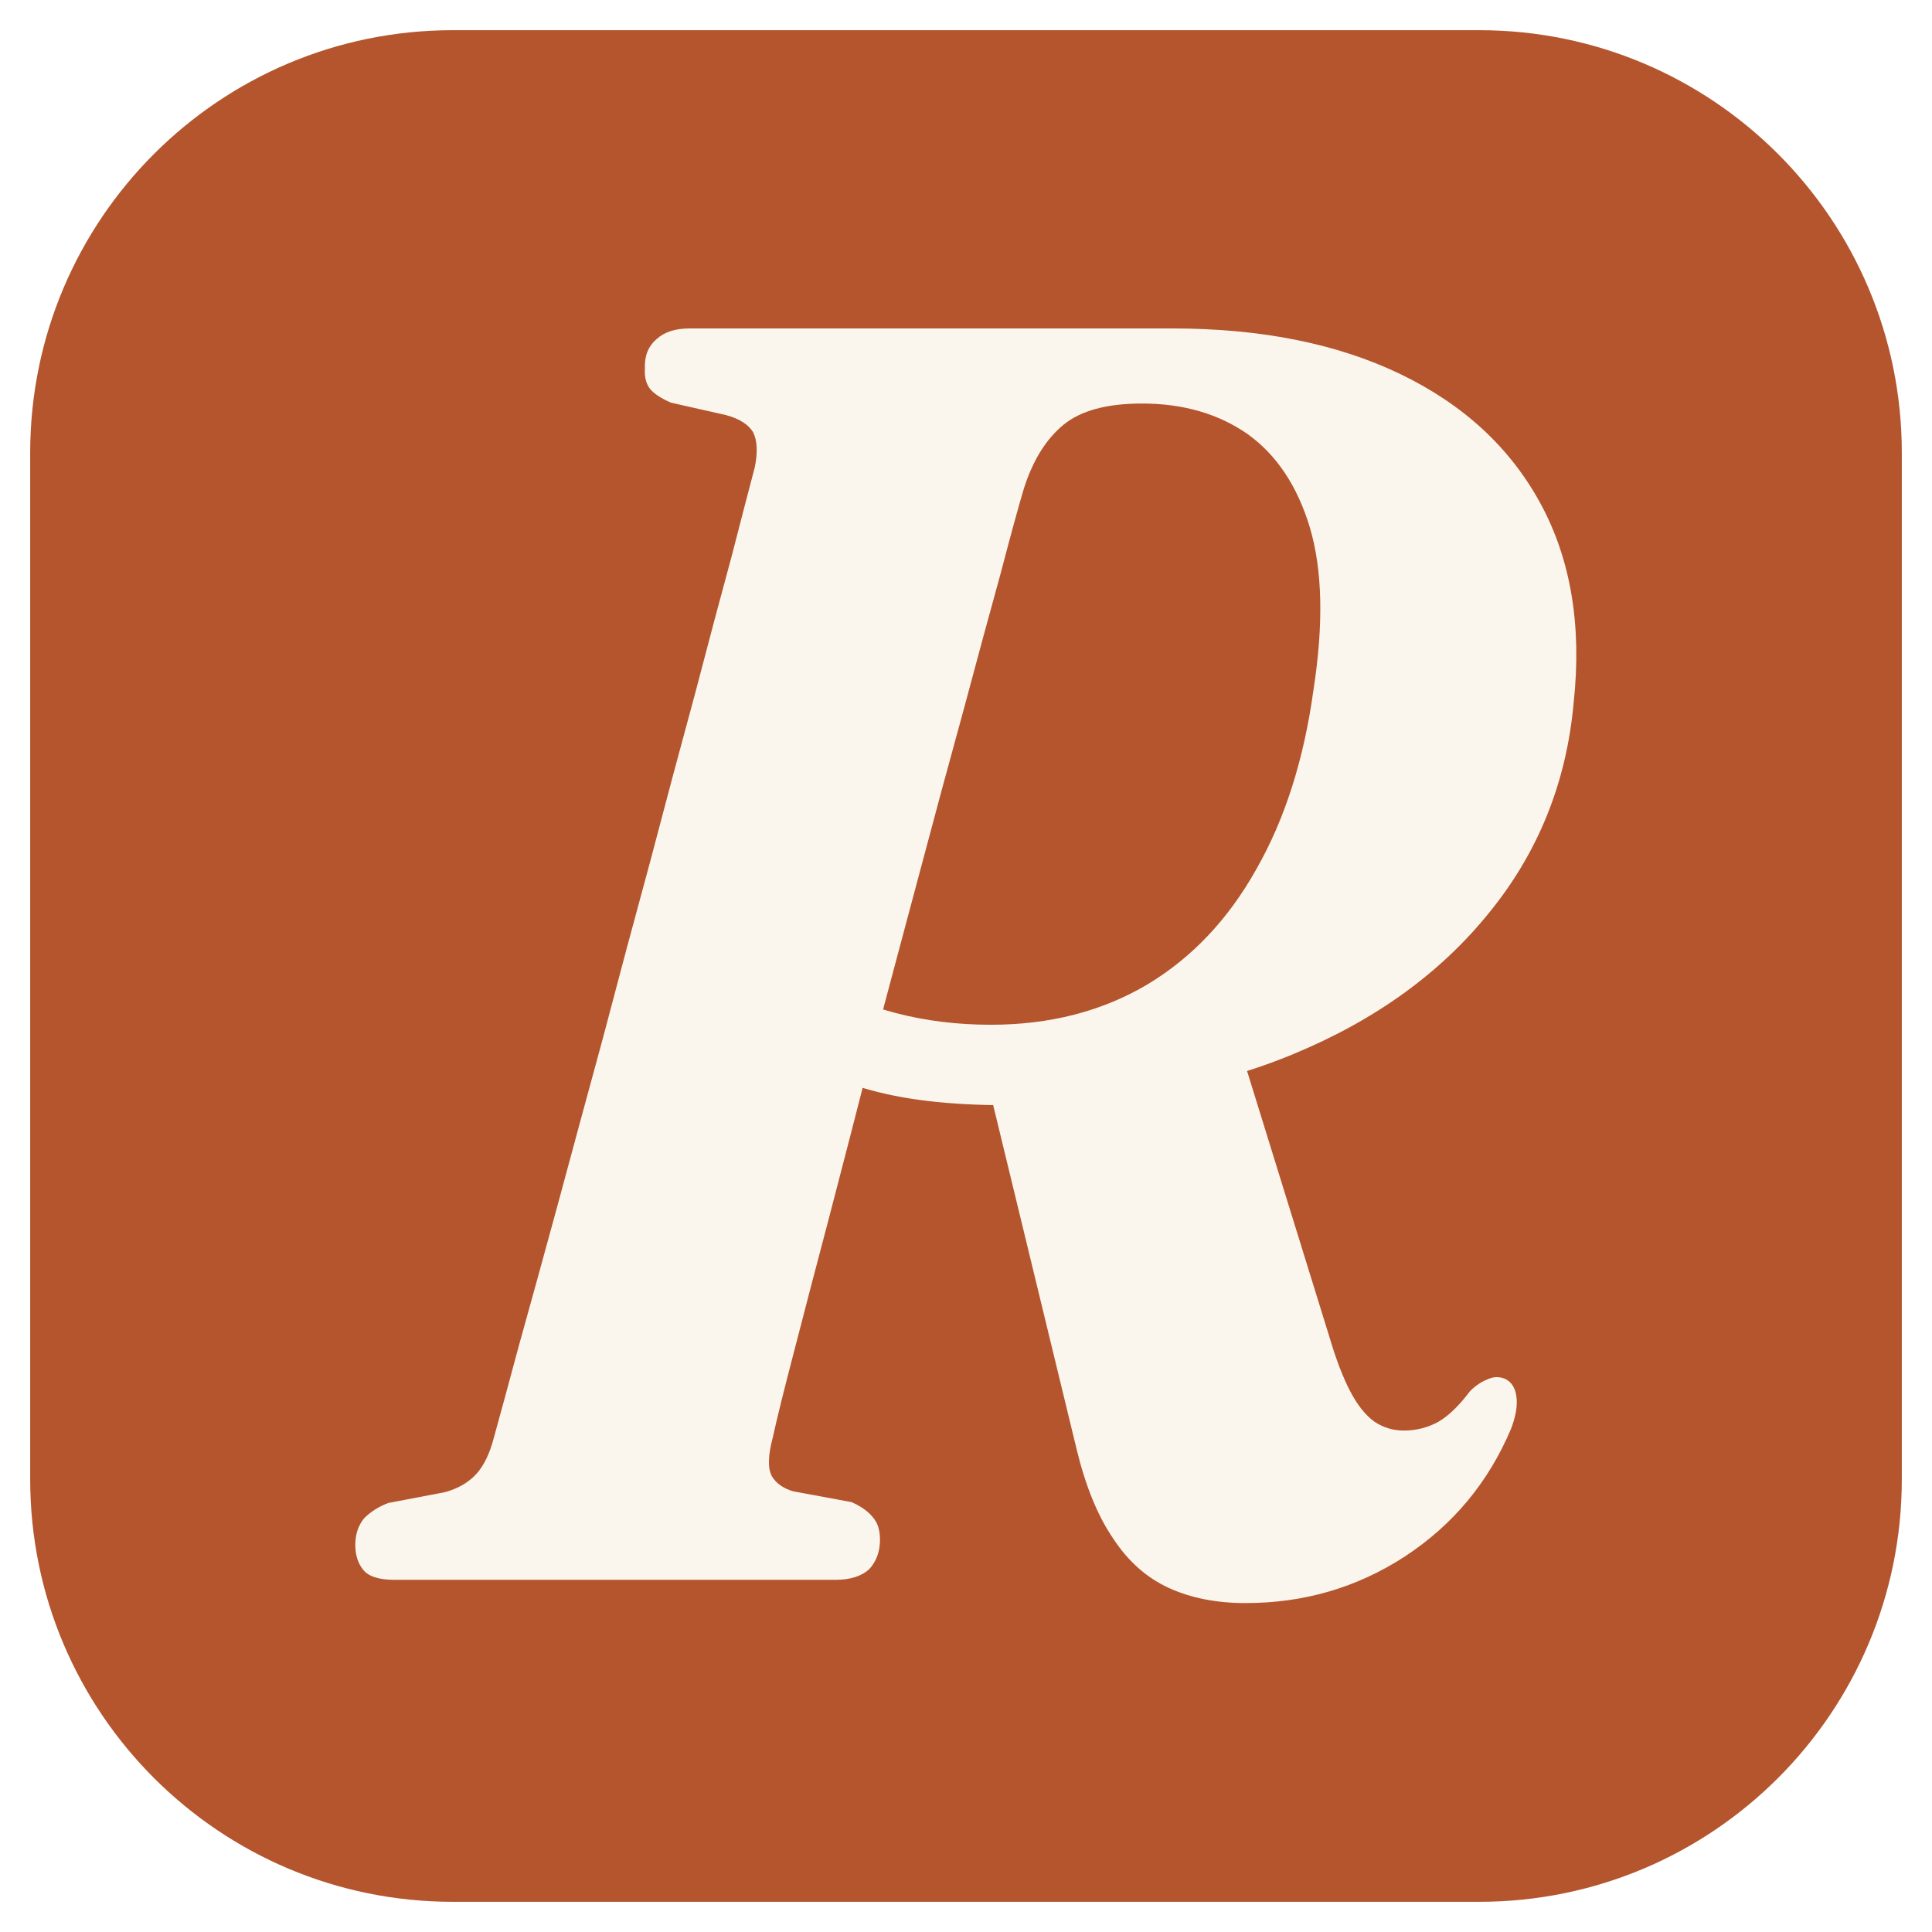
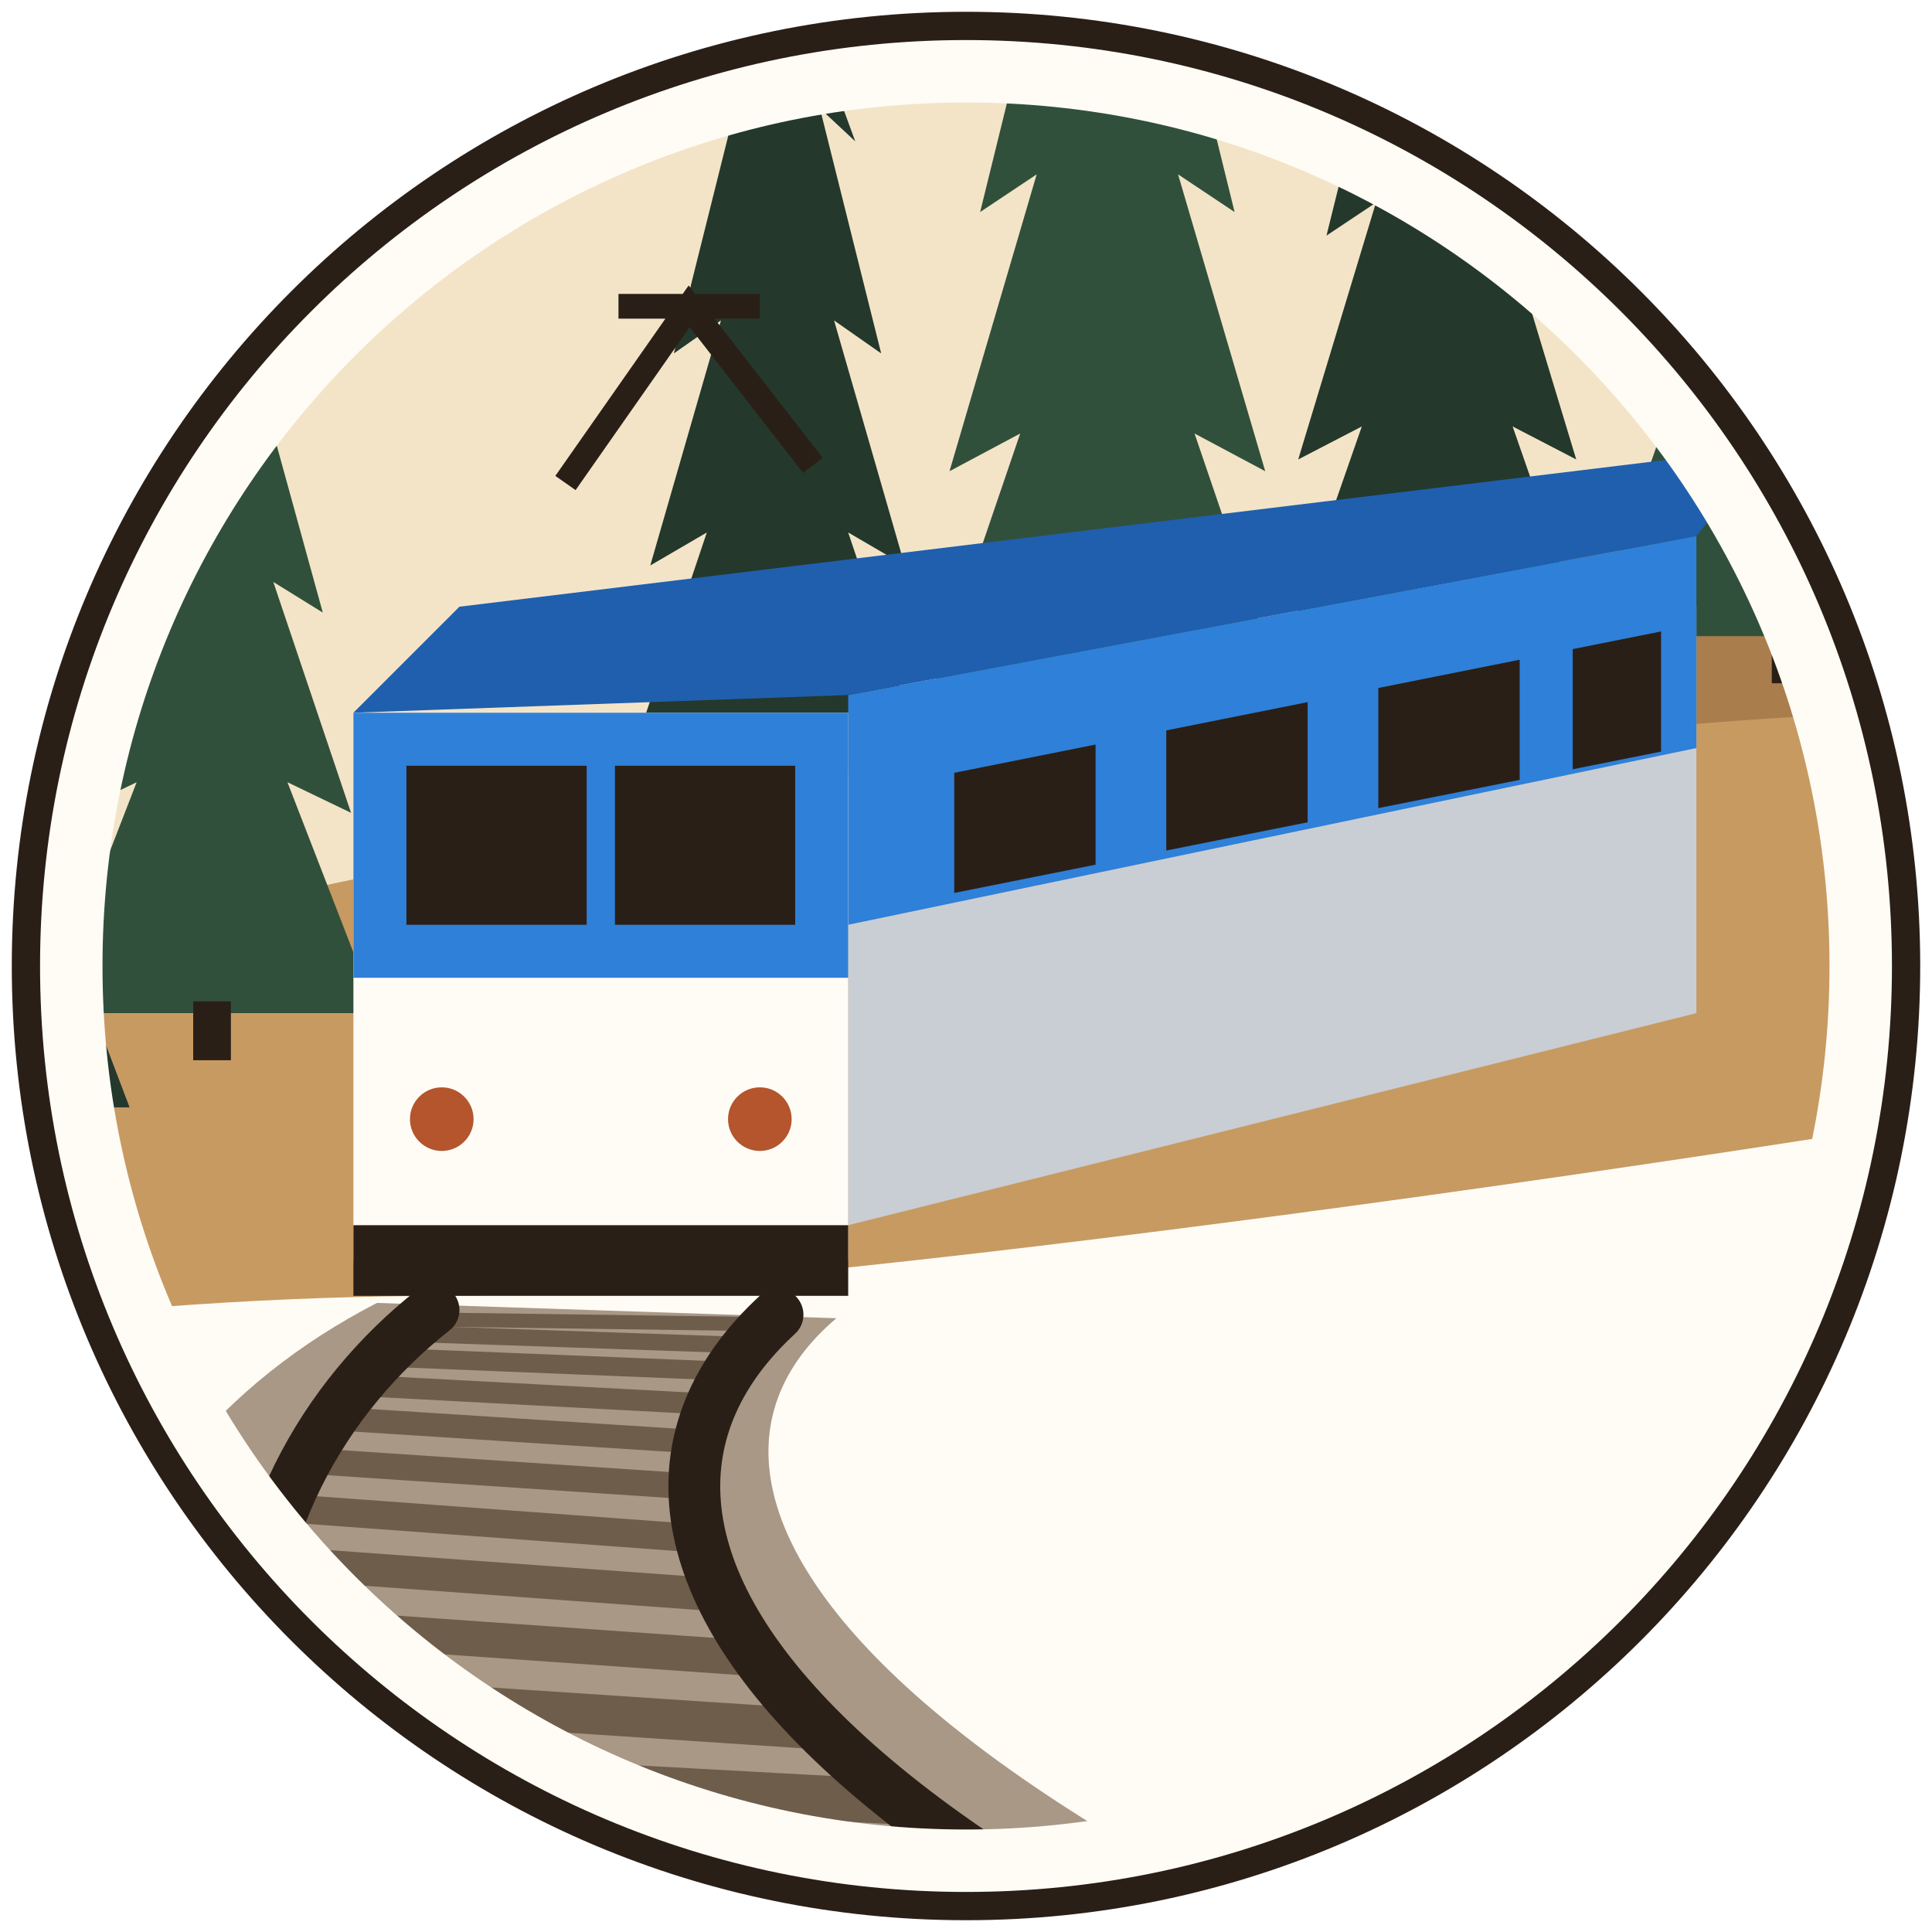
- <svg xmlns="http://www.w3.org/2000/svg" viewBox="0 0 64 64">
-   <rect x="1" y="1" width="62" height="62" rx="14" fill="#b4552d" />
-   <path fill="#fbf6ed" transform="translate(11.77 10.88) scale(0.02961)" d="M456 801 512 727Q555 753 605 766Q655 779 711 779Q810 779 886 734Q961 689 1008 605Q1056 521 1072 404Q1089 294 1068 223Q1047 153 998 118Q949 84 880 84Q821 84 792 108Q763 132 748 179Q739 209 722 274Q704 339 681 425Q657 512 631 610Q605 707 579 805Q554 903 531 991Q508 1078 491 1144Q474 1209 467 1241Q459 1271 466 1284Q473 1296 490 1301L555 1313Q571 1320 579 1330Q587 1339 587 1355Q587 1375 575 1388Q562 1400 537 1400H44Q18 1400 9 1389Q0 1378 0 1361Q0 1343 10 1331Q21 1320 37 1314L100 1302Q122 1296 135 1282Q148 1268 155 1241Q165 1205 183 1138Q202 1070 226 982Q250 893 277 794Q303 695 330 596Q356 497 380 409Q403 321 421 255Q438 189 447 155Q452 130 445 116Q437 103 415 97L353 83Q337 76 330 68Q323 59 324 45Q323 24 337 12Q350 0 374 0H914Q1063 0 1169 51Q1275 102 1326 196Q1377 290 1363 419Q1351 552 1269 653Q1187 755 1049 812Q911 869 728 869Q632 869 569 850Q506 831 456 801ZM710 854 990 806 1090 1129Q1101 1166 1113 1189Q1125 1212 1140 1223Q1155 1233 1173 1233Q1194 1233 1212 1223Q1229 1213 1247 1189Q1256 1180 1266 1176Q1276 1171 1286 1175Q1297 1180 1299 1195Q1301 1210 1293 1231Q1255 1321 1174 1374Q1094 1426 996 1426Q947 1426 910 1409Q873 1392 848 1354Q822 1316 807 1254Z" />
+ <svg xmlns="http://www.w3.org/2000/svg" viewBox="25 29 82 82">
+   <clipPath id="c">
+     <circle cx="66" cy="70" r="38" />
+   </clipPath>
+   <g clip-path="url(#c)">
+     <rect width="120" height="120" fill="#f3e4c8" />
+     <path fill="#c79a62" d="M-2 76C18 70 46 66 66 60S104 44 122 46V122H-2Z" />
+     <path fill="#a97d4c" d="M78 56C92 50 108 44 122 46V60C108 58 92 60 78 62Z" />
+     <path fill="#31503b" d="M10.0 48.0 13.3 55.5 11.8 54.4 14.4 63.0 12.4 61.9 15.4 70.5 13.0 69.4 16.5 78.0 3.5 78.0 7.0 69.4 4.6 70.5 7.6 61.9 5.6 63.0 8.2 54.4 6.7 55.5Z" />
+     <rect x="9.2" y="77.5" width="1.6" height="2.5" fill="#2a1f17" />
+     <path fill="#24382c" d="M22.0 34.0 26.4 44.5 24.4 42.9 27.7 55.0 25.2 53.4 29.1 65.5 25.9 63.9 30.5 76.0 13.5 76.0 18.1 63.9 14.9 65.5 18.8 53.4 16.3 55.0 19.6 42.9 17.6 44.5Z" />
+     <rect x="21.2" y="75.5" width="1.6" height="2.5" fill="#2a1f17" />
+     <path fill="#31503b" d="M34.0 38.0 37.6 46.5 36.0 45.2 38.7 55.0 36.6 53.7 39.9 63.5 37.2 62.2 41.0 72.0 27.0 72.0 30.8 62.2 28.1 63.5 31.4 53.7 29.3 55.0 32.0 45.2 30.4 46.5Z" />
+     <rect x="33.2" y="71.5" width="1.6" height="2.5" fill="#2a1f17" />
+     <path fill="#24382c" d="M58.0 26.0 61.3 35.0 59.8 33.6 62.4 44.0 60.4 42.6 63.4 53.0 61.0 51.6 64.5 62.0 51.5 62.0 55.0 51.6 52.6 53.0 55.6 42.6 53.6 44.0 56.2 33.6 54.7 35.0Z" />
+     <rect x="57.2" y="61.5" width="1.6" height="2.5" fill="#2a1f17" />
+     <path fill="#31503b" d="M72.0 16.0 76.1 27.0 74.3 25.4 77.4 38.0 75.0 36.4 78.7 49.0 75.7 47.4 80.0 60.0 64.0 60.0 68.3 47.4 65.3 49.0 69.0 36.4 66.6 38.0 69.7 25.4 67.9 27.0Z" />
+     <rect x="71.2" y="59.5" width="1.6" height="2.5" fill="#2a1f17" />
+     <path fill="#24382c" d="M86.0 20.0 89.6 29.5 88.0 28.1 90.7 39.0 88.6 37.6 91.9 48.5 89.2 47.1 93.0 58.0 79.0 58.0 82.8 47.1 80.1 48.5 83.4 37.6 81.3 39.0 84.0 28.1 82.4 29.5Z" />
+     <rect x="85.2" y="57.5" width="1.6" height="2.5" fill="#2a1f17" />
+     <path fill="#31503b" d="M101.0 10.0 105.4 21.5 103.4 19.8 106.7 33.0 104.2 31.3 108.1 44.5 104.9 42.8 109.5 56.0 92.5 56.0 97.1 42.8 93.9 44.5 97.8 31.3 95.3 33.0 98.6 19.8 96.6 21.5Z" />
+     <rect x="100.2" y="55.5" width="1.6" height="2.5" fill="#2a1f17" />
+     <path fill="#24382c" d="M113.0 28.0 116.1 35.5 114.7 34.4 117.0 43.0 115.2 41.9 118.0 50.5 115.8 49.4 119.0 58.0 107.0 58.0 110.2 49.4 108.0 50.5 110.8 41.9 109.0 43.0 111.3 34.4 109.9 35.5Z" />
+     <rect x="112.2" y="57.5" width="1.6" height="2.5" fill="#2a1f17" />
+     <path fill="#fffcf6" d="M-2 90C14 86 30 84 44 84S100 78 122 74V122H-2Z" />
+     <path fill="#d6e0ea" d="M-2 98C8 96 16 96 24 98C16 102 8 104 -2 106Z" />
+     <path fill="#a99886" d="M42 124C21 107 28 91 41 84.3L60.5 84.95C51 93 64 109 114 124Z" />
+     <g stroke="#6f5d4b" stroke-linecap="round">
+       <path d="M50.0 124.0L104.0 124.0" stroke-width="2.8" />
+       <path d="M45.1 119.6L92.2 120.1" stroke-width="2.6" />
+       <path d="M41.4 115.3L82.4 116.2" stroke-width="2.4" />
+       <path d="M38.7 111.3L74.5 112.5" stroke-width="2.2" />
+       <path d="M37.0 107.5L68.2 108.9" stroke-width="2.0" />
+       <path d="M36.0 104.0L63.4 105.5" stroke-width="1.9" />
+       <path d="M35.7 100.8L59.8 102.4" stroke-width="1.7" />
+       <path d="M35.8 97.9L57.2 99.4" stroke-width="1.5" />
+       <path d="M36.3 95.3L55.6 96.7" stroke-width="1.4" />
+       <path d="M37.0 93.0L54.7 94.3" stroke-width="1.2" />
+       <path d="M38.0 91.0L54.5 92.1" stroke-width="1.1" />
+       <path d="M39.1 89.2L54.7 90.2" stroke-width="1.0" />
+       <path d="M40.2 87.8L55.2 88.6" stroke-width="0.9" />
+       <path d="M41.2 86.6L56.0 87.2" stroke-width="0.8" />
+       <path d="M42.2 85.6L56.8 86.1" stroke-width="0.7" />
+       <path d="M43.0 85.0L57.5 85.2" stroke-width="0.6" />
+     </g>
+     <path fill="none" stroke="#2a1f17" stroke-width="2.2" stroke-linecap="round" d="M50 124C30 108 34 92 43.4 84.6M104 124C58 110 48 94 58 84.8" />
+     <g transform="translate(40 84) scale(1.5) translate(-58 -81)">
+       <path fill="#c9ced4" d="M72 66L96 61.5V73L72 79Z" />
+       <path fill="#2f80d8" d="M72 64L96 59.5V65.5L72 70.5Z" />
+       <path fill="#2a1f17" d="M75 66.2L79 65.4V68.8L75 69.6Z M81 65L85 64.2V67.6L81 68.4Z M87 63.8L91 63V66.4L87 67.2Z M92.5 62.7L95 62.2V65.6L92.5 66.1Z" />
+       <path fill="#1f5fae" d="M58 64.5L61 61.5L98 57L96 59.5L72 64Z" />
+       <path fill="#fffcf6" d="M58 64.5H72V80H58Z" />
+       <path fill="#2f80d8" d="M58 64.5H72V72H58Z" />
+       <path fill="#2a1f17" d="M59.5 66H64.6V70.5H59.5Z M65.4 66H70.5V70.5H65.4Z" />
+       <path fill="#2a1f17" d="M58 79H72V81H58Z" />
+       <circle cx="60.5" cy="76" r=".9" fill="#b4552d" />
+       <circle cx="69.5" cy="76" r=".9" fill="#b4552d" />
+       <path d="M64 58L67.5 53L71 57.5M65.5 53H69.5" stroke="#2a1f17" stroke-width=".7" fill="none" />
+     </g>
+   </g>
+   <circle cx="66" cy="70" r="38" fill="none" stroke="#fffcf6" stroke-width="2.7" />
+   <circle cx="66" cy="70" r="39.9" fill="none" stroke="#2a1f17" stroke-width="1.2" />
</svg>
